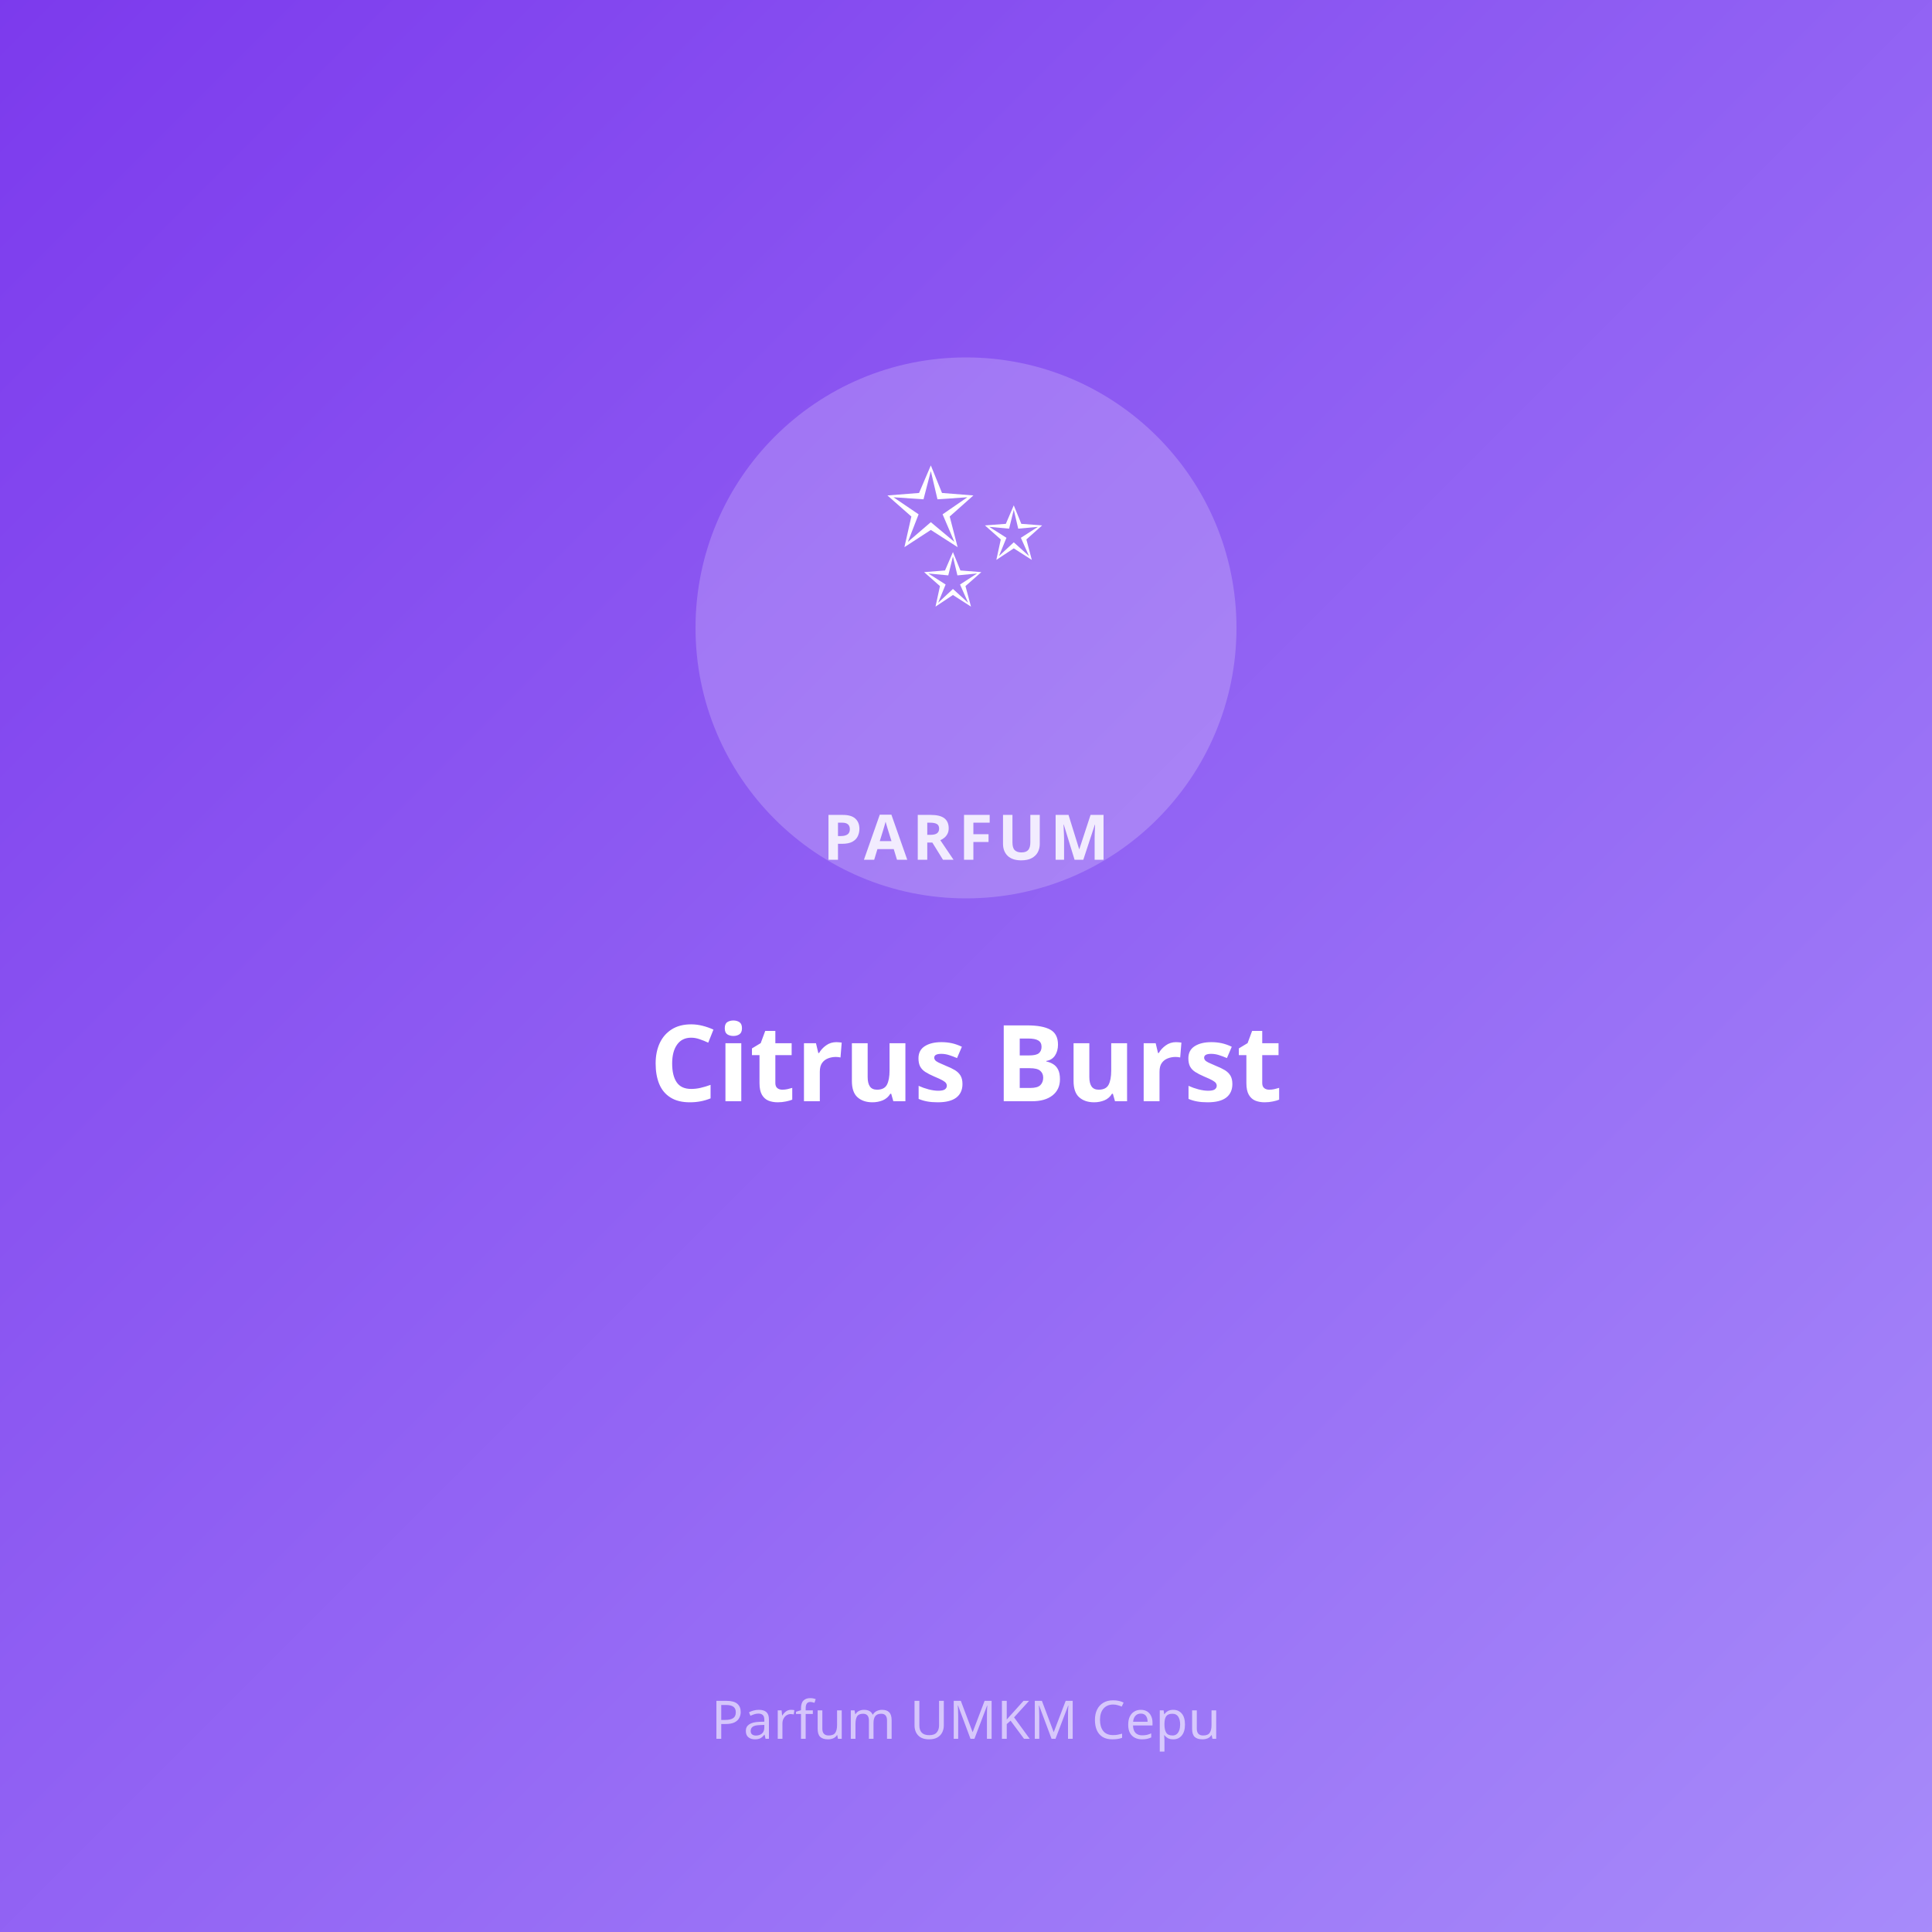
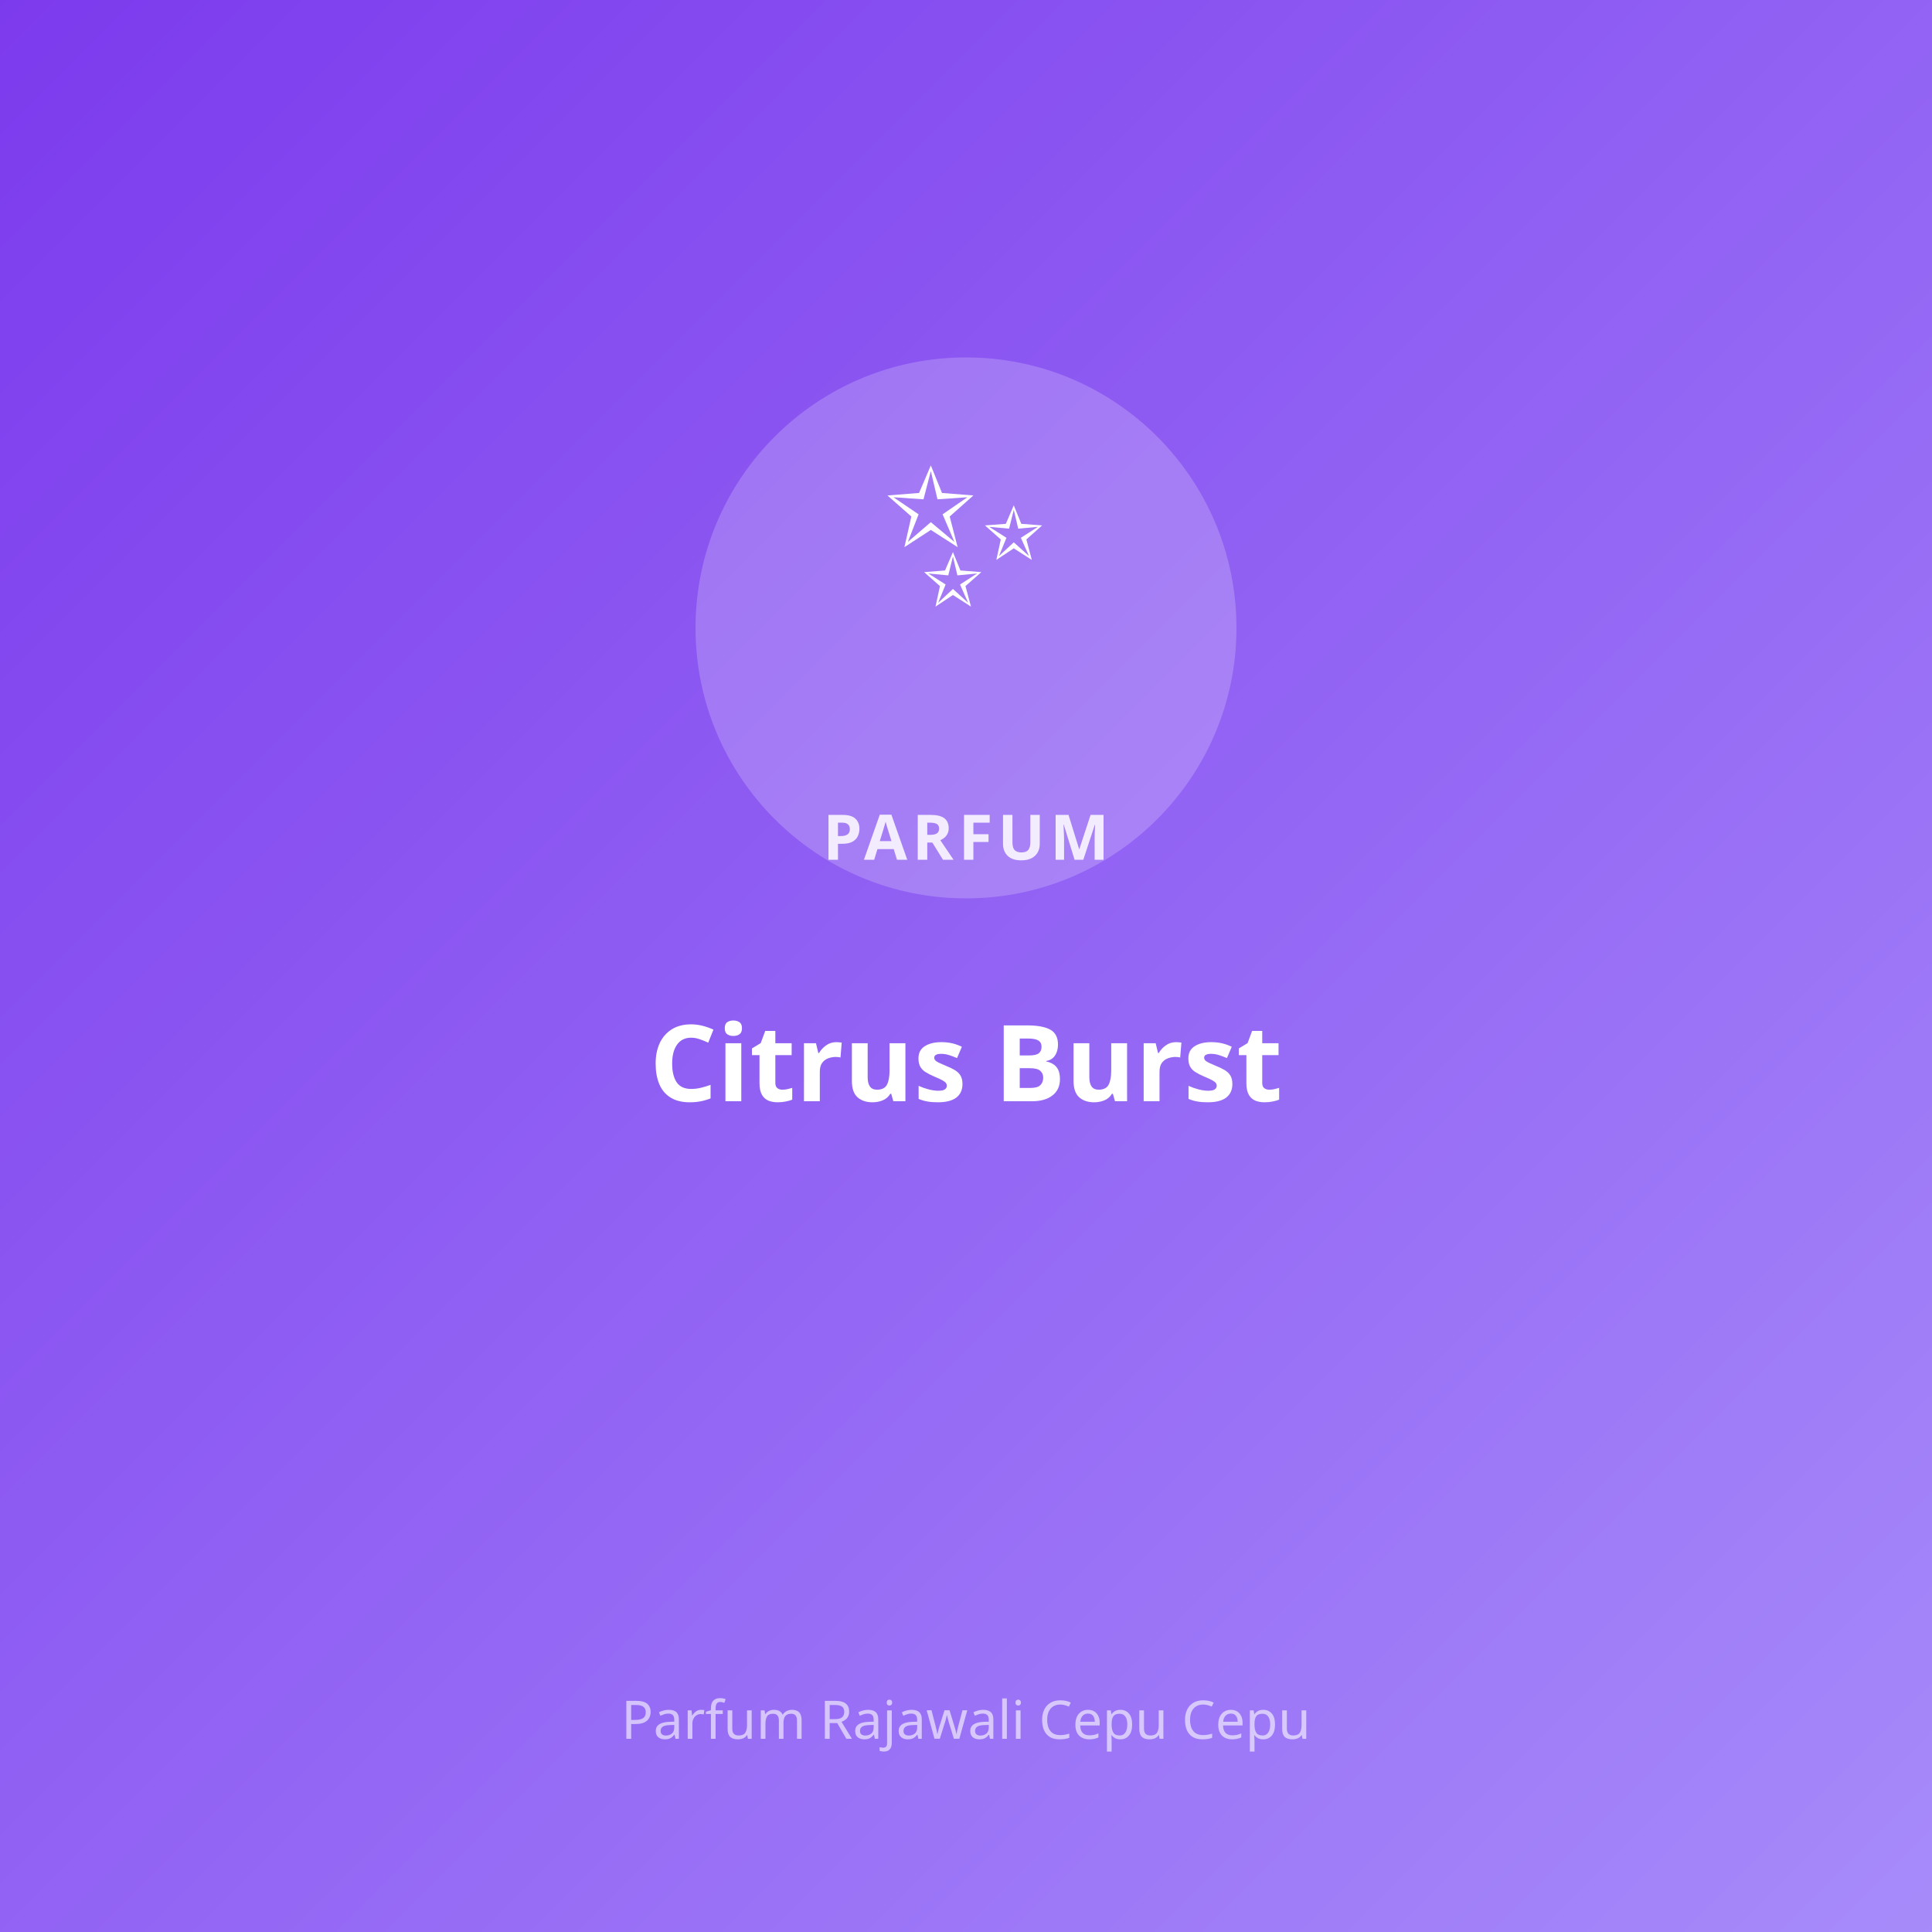
<svg xmlns="http://www.w3.org/2000/svg" width="400" height="400" viewBox="0 0 400 400">
  <defs>
    <linearGradient id="bg" x1="0%" y1="0%" x2="100%" y2="100%">
      <stop offset="0%" style="stop-color:#7c3aed" />
      <stop offset="100%" style="stop-color:#a78bfa" />
    </linearGradient>
  </defs>
  <rect width="400" height="400" fill="url(#bg)" />
  <circle cx="200" cy="130" r="56" fill="rgba(255,255,255,0.2)" />
  <text x="200" y="125" text-anchor="middle" fill="white" font-family="system-ui,sans-serif" font-size="42">✨</text>
  <text x="200" y="178" text-anchor="middle" fill="rgba(255,255,255,0.85)" font-family="system-ui,sans-serif" font-size="13" font-weight="600" letter-spacing="1">PARFUM</text>
  <text x="200" y="228" text-anchor="middle" fill="white" font-family="system-ui,sans-serif" font-size="22" font-weight="700">Citrus Burst</text>
-   <text x="200" y="360" text-anchor="middle" fill="rgba(255,255,255,0.6)" font-family="system-ui,sans-serif" font-size="11">Parfum UMKM Cepu</text>
+   <text x="200" y="360" text-anchor="middle" fill="rgba(255,255,255,0.6)" font-family="system-ui,sans-serif" font-size="11">Parfum Rajawali Cepu Cepu</text>
</svg>
